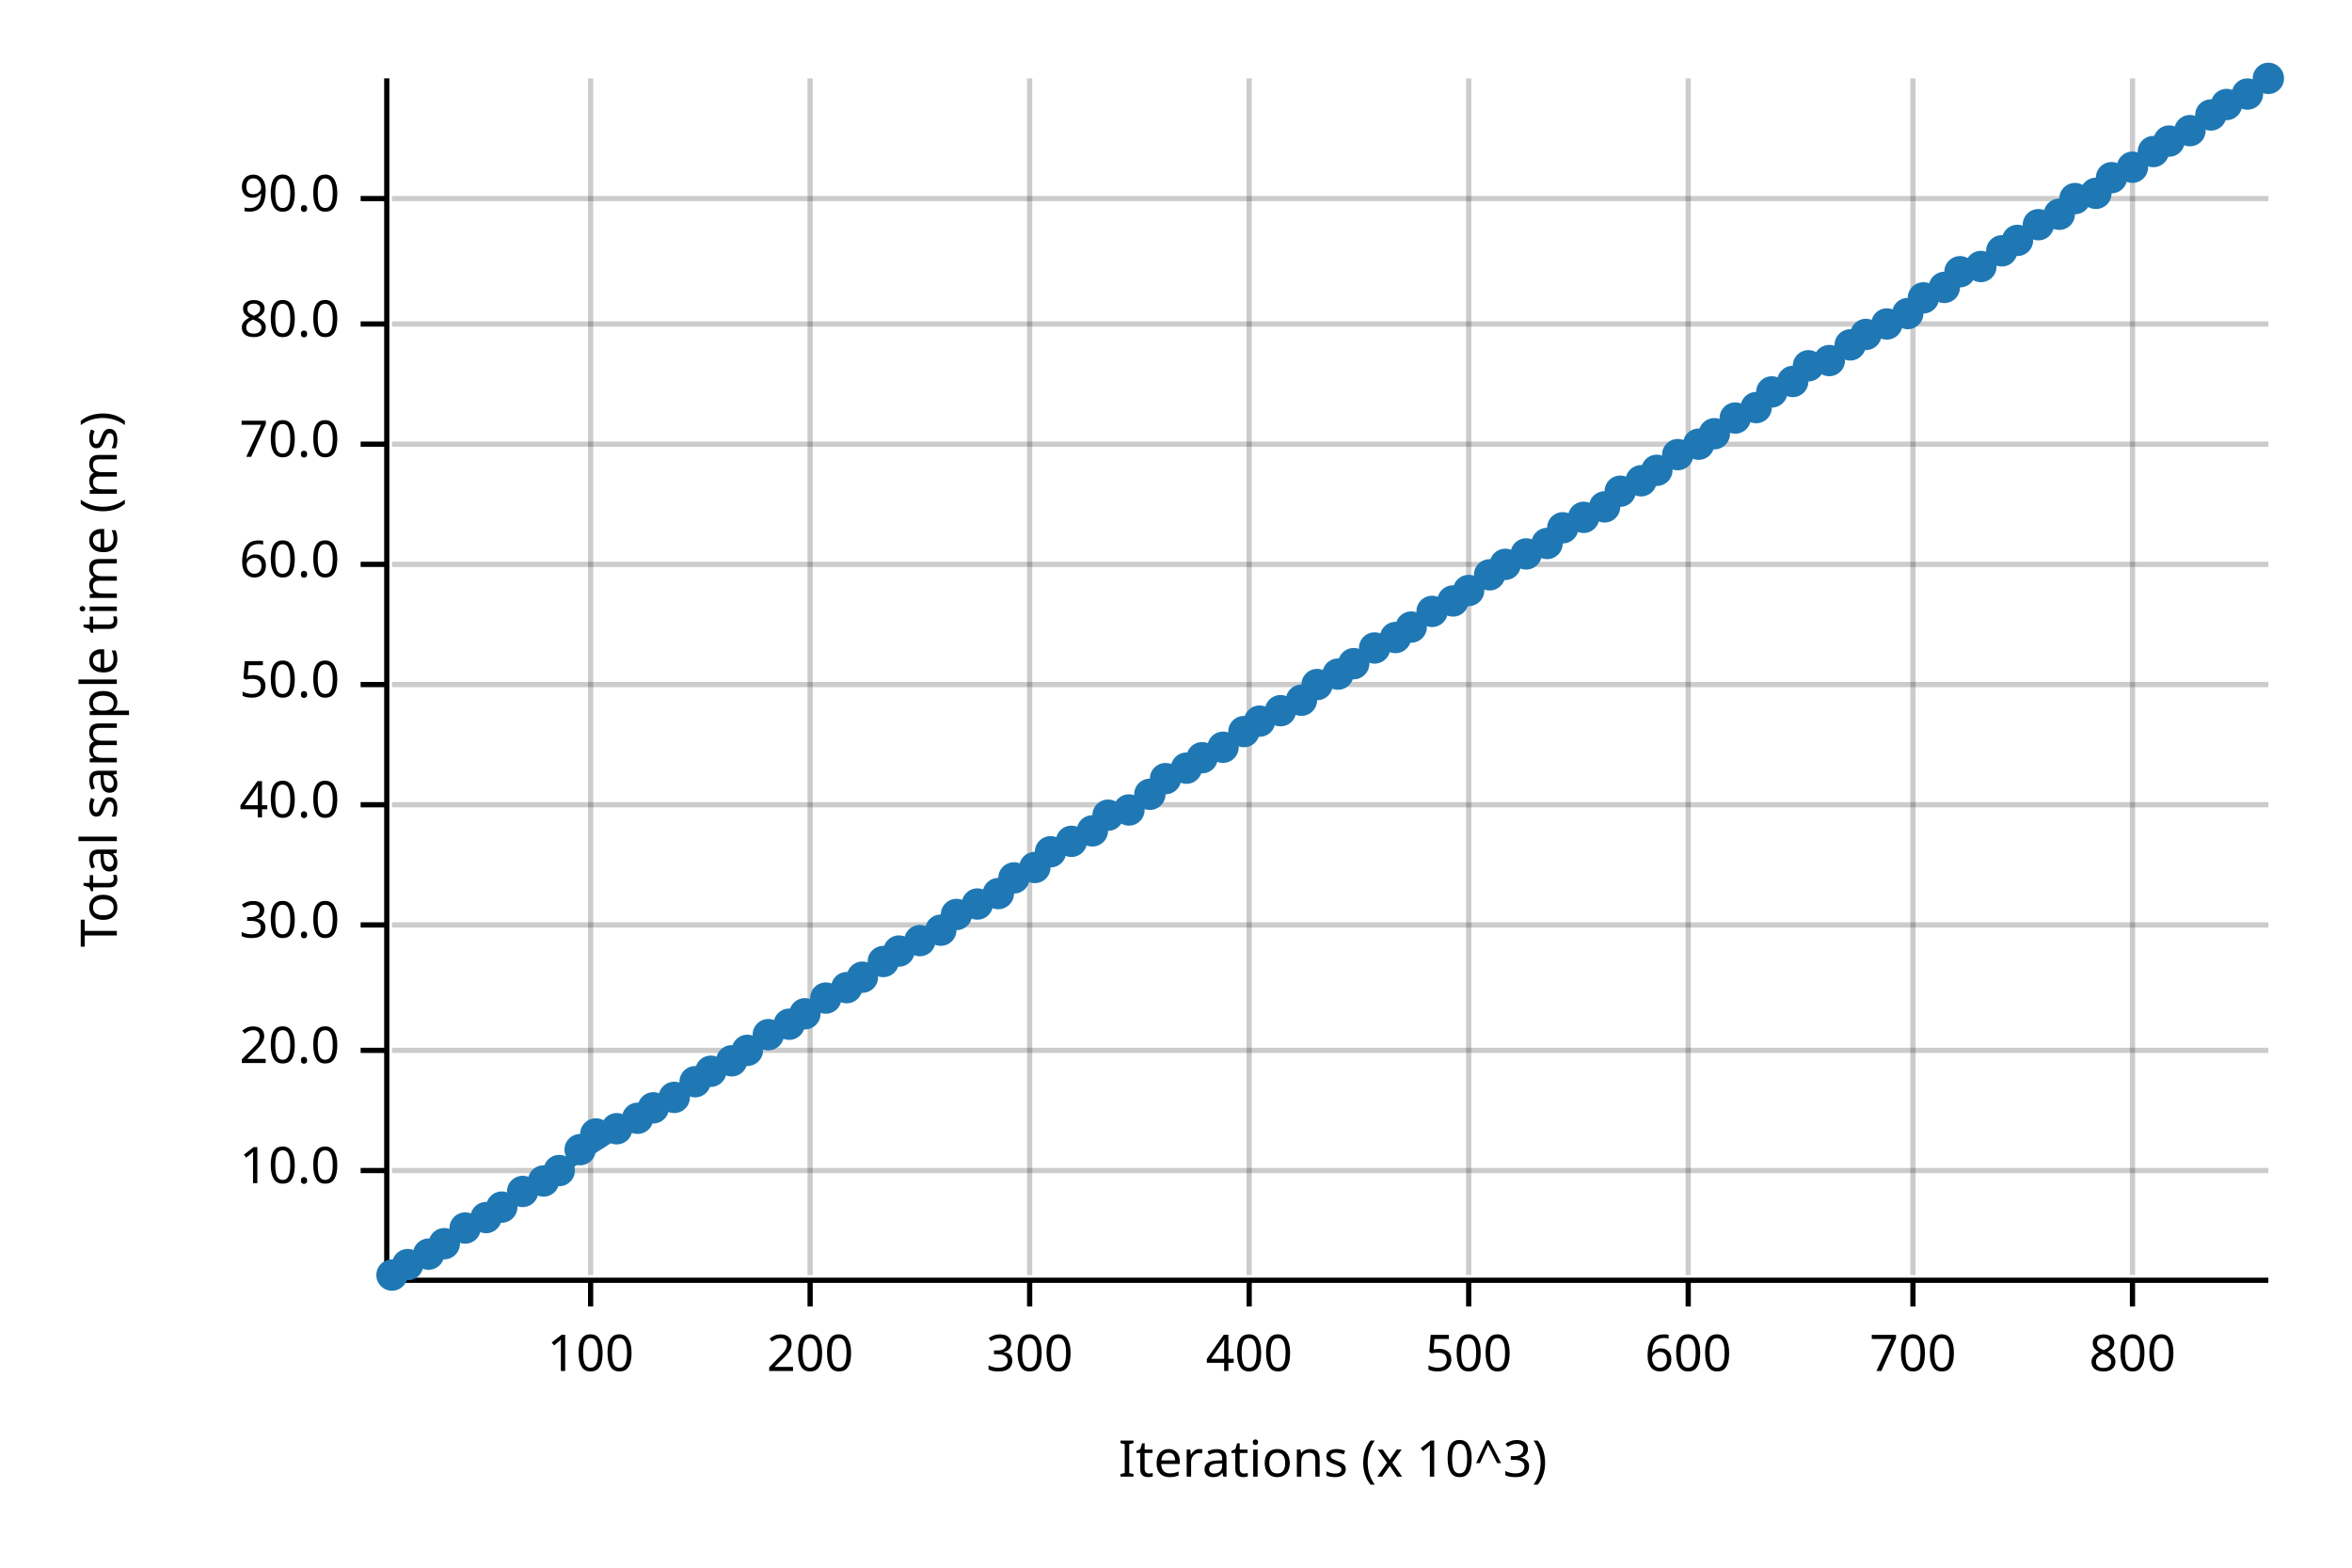
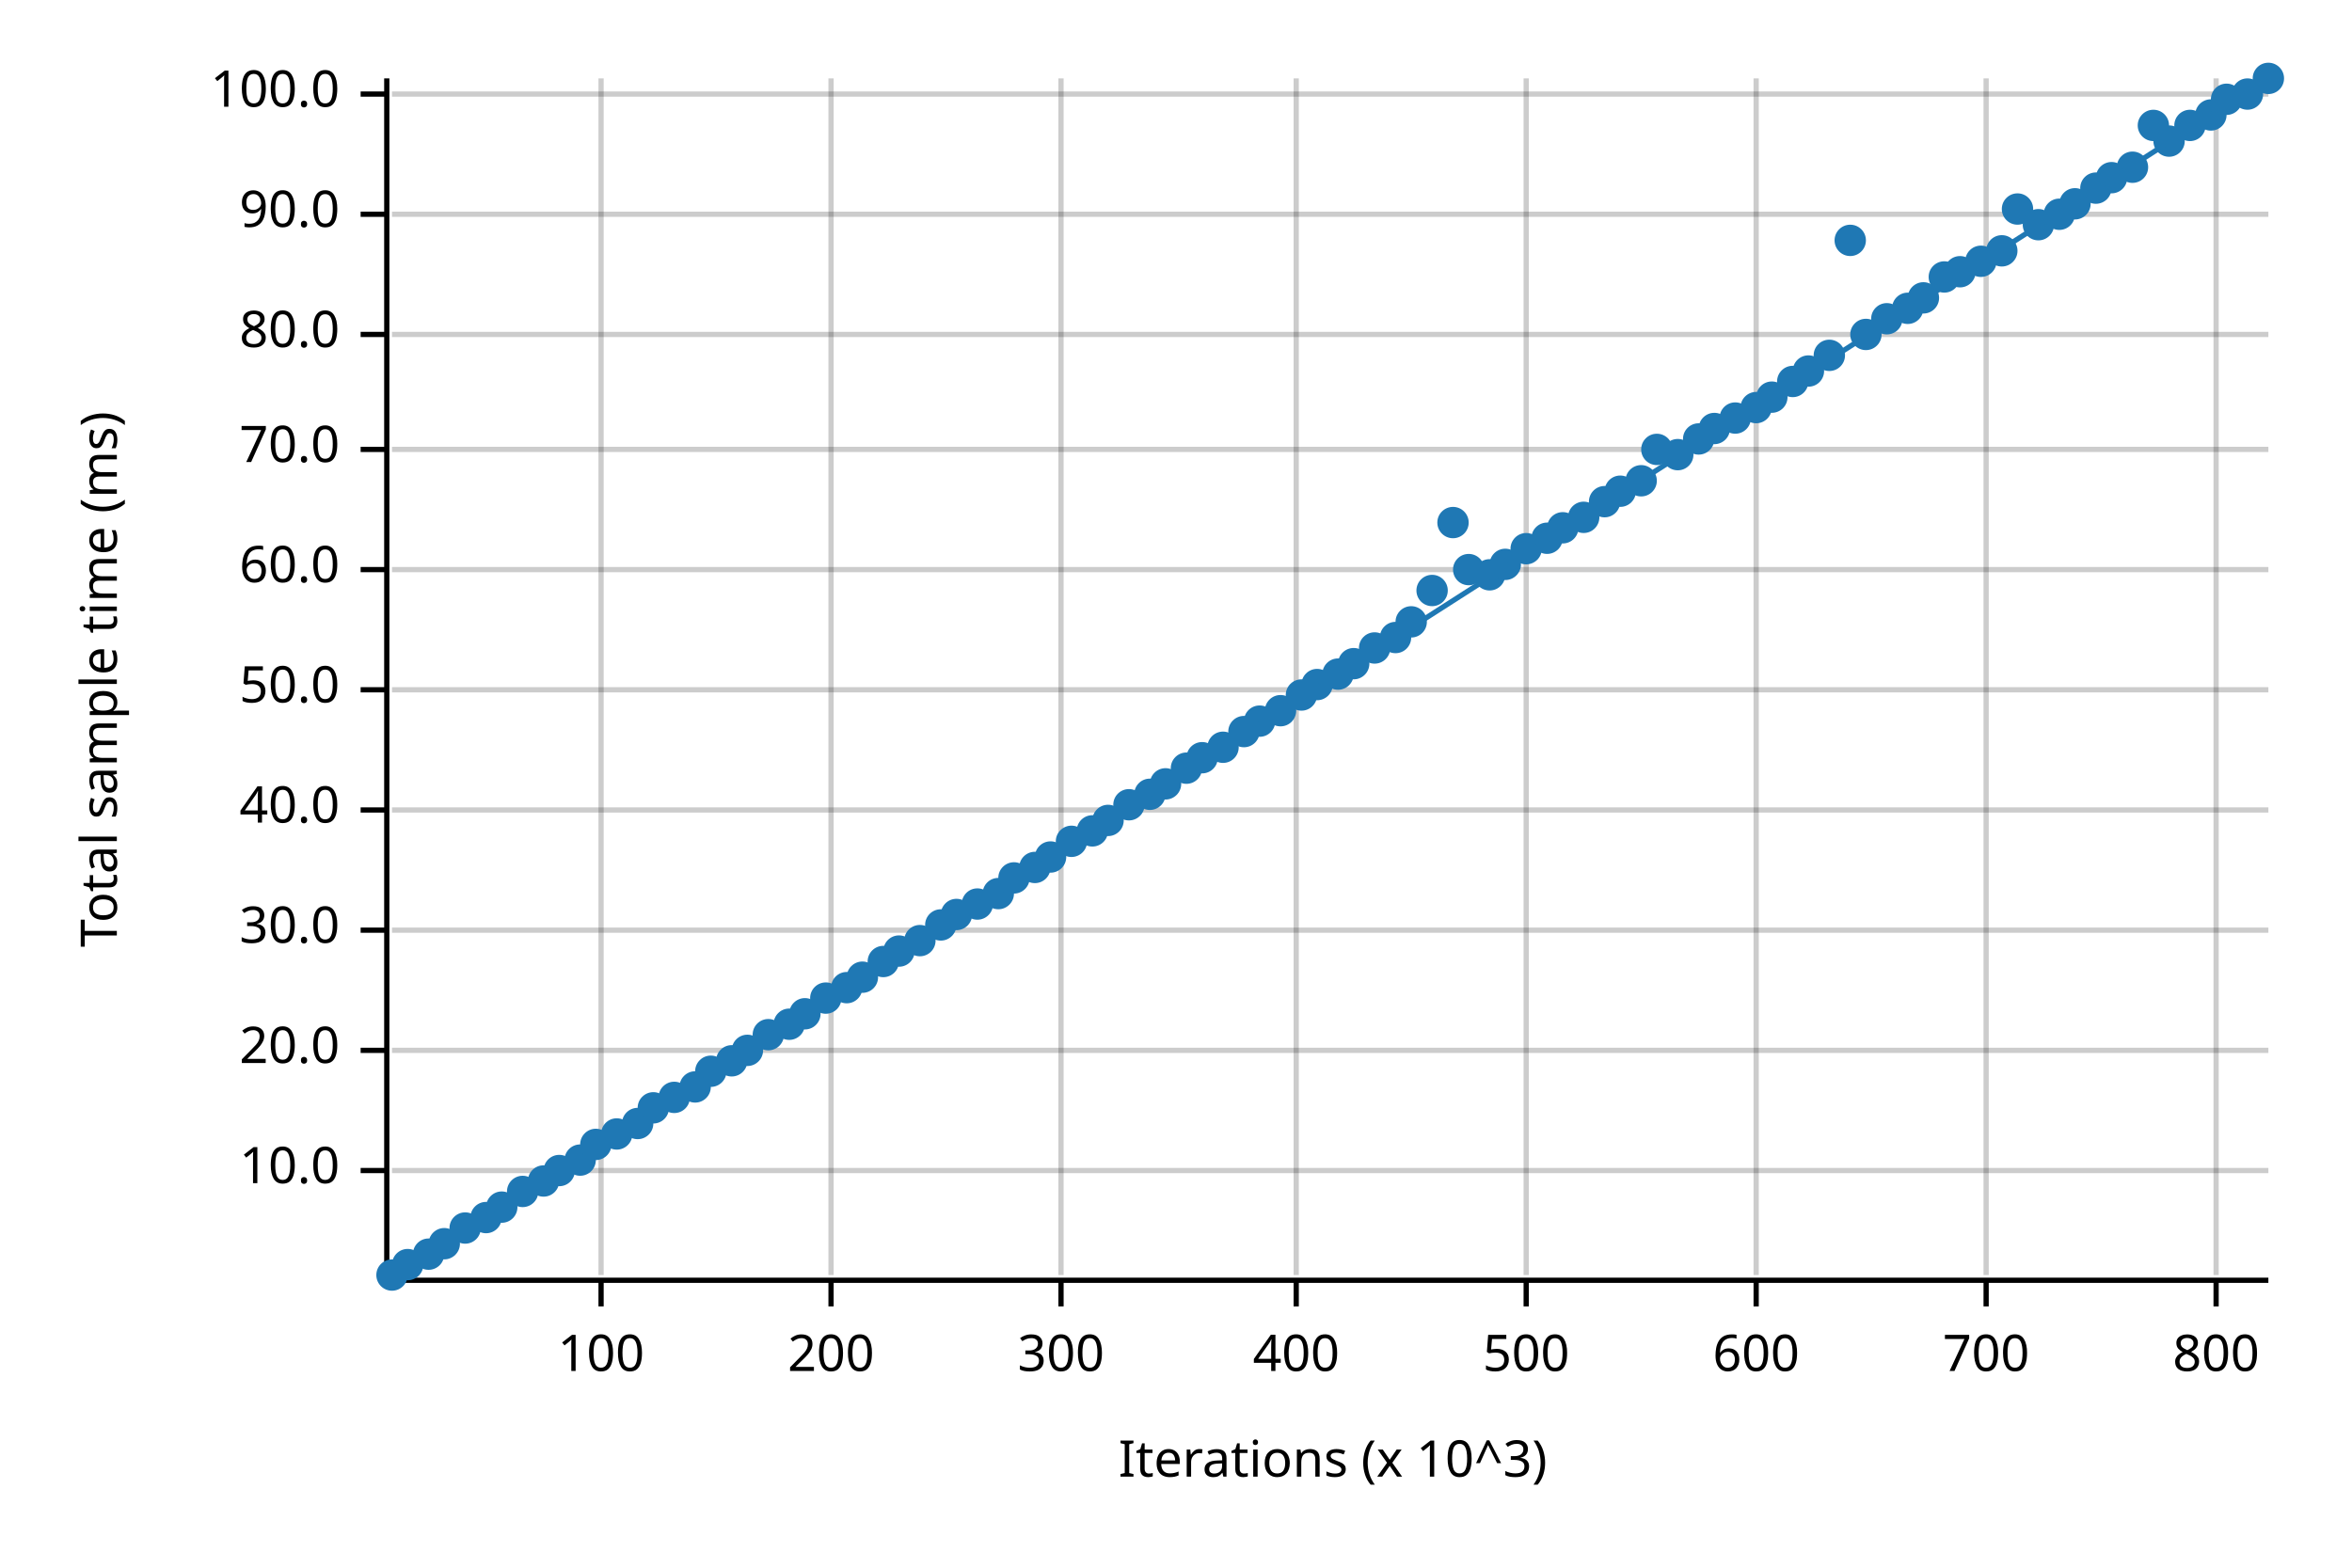
<svg xmlns="http://www.w3.org/2000/svg" width="450" height="300" viewBox="0 0 450 300">
  <text x="15" y="130" dy="0.76em" text-anchor="middle" font-family="sans-serif" font-size="9.677" opacity="1" fill="#000000" transform="rotate(270, 15, 130)">
Total sample time (ms)
</text>
  <text x="255" y="285" dy="-0.5ex" text-anchor="middle" font-family="sans-serif" font-size="9.677" opacity="1" fill="#000000">
Iterations (x 10^3)
</text>
-   <line opacity="0.2" stroke="#000000" stroke-width="1" x1="113" y1="244" x2="113" y2="15" />
-   <line opacity="0.2" stroke="#000000" stroke-width="1" x1="155" y1="244" x2="155" y2="15" />
-   <line opacity="0.2" stroke="#000000" stroke-width="1" x1="197" y1="244" x2="197" y2="15" />
-   <line opacity="0.2" stroke="#000000" stroke-width="1" x1="239" y1="244" x2="239" y2="15" />
-   <line opacity="0.2" stroke="#000000" stroke-width="1" x1="281" y1="244" x2="281" y2="15" />
-   <line opacity="0.2" stroke="#000000" stroke-width="1" x1="323" y1="244" x2="323" y2="15" />
-   <line opacity="0.2" stroke="#000000" stroke-width="1" x1="366" y1="244" x2="366" y2="15" />
-   <line opacity="0.2" stroke="#000000" stroke-width="1" x1="408" y1="244" x2="408" y2="15" />
+   <line opacity="0.2" stroke="#000000" stroke-width="1" x1="115" y1="244" x2="115" y2="15" />
+   <line opacity="0.2" stroke="#000000" stroke-width="1" x1="159" y1="244" x2="159" y2="15" />
+   <line opacity="0.2" stroke="#000000" stroke-width="1" x1="203" y1="244" x2="203" y2="15" />
+   <line opacity="0.2" stroke="#000000" stroke-width="1" x1="248" y1="244" x2="248" y2="15" />
+   <line opacity="0.2" stroke="#000000" stroke-width="1" x1="292" y1="244" x2="292" y2="15" />
+   <line opacity="0.2" stroke="#000000" stroke-width="1" x1="336" y1="244" x2="336" y2="15" />
+   <line opacity="0.2" stroke="#000000" stroke-width="1" x1="380" y1="244" x2="380" y2="15" />
+   <line opacity="0.2" stroke="#000000" stroke-width="1" x1="424" y1="244" x2="424" y2="15" />
  <line opacity="0.2" stroke="#000000" stroke-width="1" x1="75" y1="224" x2="434" y2="224" />
  <line opacity="0.2" stroke="#000000" stroke-width="1" x1="75" y1="201" x2="434" y2="201" />
-   <line opacity="0.2" stroke="#000000" stroke-width="1" x1="75" y1="177" x2="434" y2="177" />
-   <line opacity="0.2" stroke="#000000" stroke-width="1" x1="75" y1="154" x2="434" y2="154" />
-   <line opacity="0.2" stroke="#000000" stroke-width="1" x1="75" y1="131" x2="434" y2="131" />
-   <line opacity="0.2" stroke="#000000" stroke-width="1" x1="75" y1="108" x2="434" y2="108" />
-   <line opacity="0.2" stroke="#000000" stroke-width="1" x1="75" y1="85" x2="434" y2="85" />
-   <line opacity="0.2" stroke="#000000" stroke-width="1" x1="75" y1="62" x2="434" y2="62" />
-   <line opacity="0.2" stroke="#000000" stroke-width="1" x1="75" y1="38" x2="434" y2="38" />
+   <line opacity="0.2" stroke="#000000" stroke-width="1" x1="75" y1="178" x2="434" y2="178" />
+   <line opacity="0.2" stroke="#000000" stroke-width="1" x1="75" y1="155" x2="434" y2="155" />
+   <line opacity="0.2" stroke="#000000" stroke-width="1" x1="75" y1="132" x2="434" y2="132" />
+   <line opacity="0.2" stroke="#000000" stroke-width="1" x1="75" y1="109" x2="434" y2="109" />
+   <line opacity="0.2" stroke="#000000" stroke-width="1" x1="75" y1="86" x2="434" y2="86" />
+   <line opacity="0.2" stroke="#000000" stroke-width="1" x1="75" y1="64" x2="434" y2="64" />
+   <line opacity="0.2" stroke="#000000" stroke-width="1" x1="75" y1="41" x2="434" y2="41" />
+   <line opacity="0.2" stroke="#000000" stroke-width="1" x1="75" y1="18" x2="434" y2="18" />
  <polyline fill="none" opacity="1" stroke="#000000" stroke-width="1" points="74,15 74,244 " />
  <text x="65" y="224" dy="0.5ex" text-anchor="end" font-family="sans-serif" font-size="9.677" opacity="1" fill="#000000">
10.0
</text>
  <polyline fill="none" opacity="1" stroke="#000000" stroke-width="1" points="69,224 74,224 " />
  <text x="65" y="201" dy="0.5ex" text-anchor="end" font-family="sans-serif" font-size="9.677" opacity="1" fill="#000000">
20.0
</text>
  <polyline fill="none" opacity="1" stroke="#000000" stroke-width="1" points="69,201 74,201 " />
-   <text x="65" y="177" dy="0.5ex" text-anchor="end" font-family="sans-serif" font-size="9.677" opacity="1" fill="#000000">
+   <text x="65" y="178" dy="0.5ex" text-anchor="end" font-family="sans-serif" font-size="9.677" opacity="1" fill="#000000">
30.0
</text>
-   <polyline fill="none" opacity="1" stroke="#000000" stroke-width="1" points="69,177 74,177 " />
-   <text x="65" y="154" dy="0.5ex" text-anchor="end" font-family="sans-serif" font-size="9.677" opacity="1" fill="#000000">
+   <polyline fill="none" opacity="1" stroke="#000000" stroke-width="1" points="69,178 74,178 " />
+   <text x="65" y="155" dy="0.5ex" text-anchor="end" font-family="sans-serif" font-size="9.677" opacity="1" fill="#000000">
40.0
</text>
-   <polyline fill="none" opacity="1" stroke="#000000" stroke-width="1" points="69,154 74,154 " />
-   <text x="65" y="131" dy="0.5ex" text-anchor="end" font-family="sans-serif" font-size="9.677" opacity="1" fill="#000000">
+   <polyline fill="none" opacity="1" stroke="#000000" stroke-width="1" points="69,155 74,155 " />
+   <text x="65" y="132" dy="0.5ex" text-anchor="end" font-family="sans-serif" font-size="9.677" opacity="1" fill="#000000">
50.0
</text>
-   <polyline fill="none" opacity="1" stroke="#000000" stroke-width="1" points="69,131 74,131 " />
-   <text x="65" y="108" dy="0.5ex" text-anchor="end" font-family="sans-serif" font-size="9.677" opacity="1" fill="#000000">
+   <polyline fill="none" opacity="1" stroke="#000000" stroke-width="1" points="69,132 74,132 " />
+   <text x="65" y="109" dy="0.5ex" text-anchor="end" font-family="sans-serif" font-size="9.677" opacity="1" fill="#000000">
60.0
</text>
-   <polyline fill="none" opacity="1" stroke="#000000" stroke-width="1" points="69,108 74,108 " />
-   <text x="65" y="85" dy="0.5ex" text-anchor="end" font-family="sans-serif" font-size="9.677" opacity="1" fill="#000000">
+   <polyline fill="none" opacity="1" stroke="#000000" stroke-width="1" points="69,109 74,109 " />
+   <text x="65" y="86" dy="0.5ex" text-anchor="end" font-family="sans-serif" font-size="9.677" opacity="1" fill="#000000">
70.0
</text>
-   <polyline fill="none" opacity="1" stroke="#000000" stroke-width="1" points="69,85 74,85 " />
-   <text x="65" y="62" dy="0.5ex" text-anchor="end" font-family="sans-serif" font-size="9.677" opacity="1" fill="#000000">
+   <polyline fill="none" opacity="1" stroke="#000000" stroke-width="1" points="69,86 74,86 " />
+   <text x="65" y="64" dy="0.5ex" text-anchor="end" font-family="sans-serif" font-size="9.677" opacity="1" fill="#000000">
80.0
</text>
-   <polyline fill="none" opacity="1" stroke="#000000" stroke-width="1" points="69,62 74,62 " />
-   <text x="65" y="38" dy="0.5ex" text-anchor="end" font-family="sans-serif" font-size="9.677" opacity="1" fill="#000000">
+   <polyline fill="none" opacity="1" stroke="#000000" stroke-width="1" points="69,64 74,64 " />
+   <text x="65" y="41" dy="0.5ex" text-anchor="end" font-family="sans-serif" font-size="9.677" opacity="1" fill="#000000">
90.0
</text>
-   <polyline fill="none" opacity="1" stroke="#000000" stroke-width="1" points="69,38 74,38 " />
+   <polyline fill="none" opacity="1" stroke="#000000" stroke-width="1" points="69,41 74,41 " />
+   <text x="65" y="18" dy="0.5ex" text-anchor="end" font-family="sans-serif" font-size="9.677" opacity="1" fill="#000000">
+ 100.0
+ </text>
+   <polyline fill="none" opacity="1" stroke="#000000" stroke-width="1" points="69,18 74,18 " />
  <polyline fill="none" opacity="1" stroke="#000000" stroke-width="1" points="75,245 434,245 " />
-   <text x="113" y="255" dy="0.76em" text-anchor="middle" font-family="sans-serif" font-size="9.677" opacity="1" fill="#000000">
+   <text x="115" y="255" dy="0.76em" text-anchor="middle" font-family="sans-serif" font-size="9.677" opacity="1" fill="#000000">
100
</text>
-   <polyline fill="none" opacity="1" stroke="#000000" stroke-width="1" points="113,245 113,250 " />
-   <text x="155" y="255" dy="0.76em" text-anchor="middle" font-family="sans-serif" font-size="9.677" opacity="1" fill="#000000">
+   <polyline fill="none" opacity="1" stroke="#000000" stroke-width="1" points="115,245 115,250 " />
+   <text x="159" y="255" dy="0.76em" text-anchor="middle" font-family="sans-serif" font-size="9.677" opacity="1" fill="#000000">
200
</text>
-   <polyline fill="none" opacity="1" stroke="#000000" stroke-width="1" points="155,245 155,250 " />
-   <text x="197" y="255" dy="0.76em" text-anchor="middle" font-family="sans-serif" font-size="9.677" opacity="1" fill="#000000">
+   <polyline fill="none" opacity="1" stroke="#000000" stroke-width="1" points="159,245 159,250 " />
+   <text x="203" y="255" dy="0.76em" text-anchor="middle" font-family="sans-serif" font-size="9.677" opacity="1" fill="#000000">
300
</text>
-   <polyline fill="none" opacity="1" stroke="#000000" stroke-width="1" points="197,245 197,250 " />
-   <text x="239" y="255" dy="0.76em" text-anchor="middle" font-family="sans-serif" font-size="9.677" opacity="1" fill="#000000">
+   <polyline fill="none" opacity="1" stroke="#000000" stroke-width="1" points="203,245 203,250 " />
+   <text x="248" y="255" dy="0.76em" text-anchor="middle" font-family="sans-serif" font-size="9.677" opacity="1" fill="#000000">
400
</text>
-   <polyline fill="none" opacity="1" stroke="#000000" stroke-width="1" points="239,245 239,250 " />
-   <text x="281" y="255" dy="0.76em" text-anchor="middle" font-family="sans-serif" font-size="9.677" opacity="1" fill="#000000">
+   <polyline fill="none" opacity="1" stroke="#000000" stroke-width="1" points="248,245 248,250 " />
+   <text x="292" y="255" dy="0.76em" text-anchor="middle" font-family="sans-serif" font-size="9.677" opacity="1" fill="#000000">
500
</text>
-   <polyline fill="none" opacity="1" stroke="#000000" stroke-width="1" points="281,245 281,250 " />
-   <text x="323" y="255" dy="0.76em" text-anchor="middle" font-family="sans-serif" font-size="9.677" opacity="1" fill="#000000">
+   <polyline fill="none" opacity="1" stroke="#000000" stroke-width="1" points="292,245 292,250 " />
+   <text x="336" y="255" dy="0.76em" text-anchor="middle" font-family="sans-serif" font-size="9.677" opacity="1" fill="#000000">
600
</text>
-   <polyline fill="none" opacity="1" stroke="#000000" stroke-width="1" points="323,245 323,250 " />
-   <text x="366" y="255" dy="0.76em" text-anchor="middle" font-family="sans-serif" font-size="9.677" opacity="1" fill="#000000">
+   <polyline fill="none" opacity="1" stroke="#000000" stroke-width="1" points="336,245 336,250 " />
+   <text x="380" y="255" dy="0.76em" text-anchor="middle" font-family="sans-serif" font-size="9.677" opacity="1" fill="#000000">
700
</text>
-   <polyline fill="none" opacity="1" stroke="#000000" stroke-width="1" points="366,245 366,250 " />
-   <text x="408" y="255" dy="0.76em" text-anchor="middle" font-family="sans-serif" font-size="9.677" opacity="1" fill="#000000">
+   <polyline fill="none" opacity="1" stroke="#000000" stroke-width="1" points="380,245 380,250 " />
+   <text x="424" y="255" dy="0.76em" text-anchor="middle" font-family="sans-serif" font-size="9.677" opacity="1" fill="#000000">
800
</text>
-   <polyline fill="none" opacity="1" stroke="#000000" stroke-width="1" points="408,245 408,250 " />
+   <polyline fill="none" opacity="1" stroke="#000000" stroke-width="1" points="424,245 424,250 " />
  <circle cx="75" cy="244" r="3" opacity="1" fill="#1F78B4" stroke="none" stroke-width="1" />
  <circle cx="78" cy="242" r="3" opacity="1" fill="#1F78B4" stroke="none" stroke-width="1" />
  <circle cx="82" cy="240" r="3" opacity="1" fill="#1F78B4" stroke="none" stroke-width="1" />
  <circle cx="85" cy="238" r="3" opacity="1" fill="#1F78B4" stroke="none" stroke-width="1" />
  <circle cx="89" cy="235" r="3" opacity="1" fill="#1F78B4" stroke="none" stroke-width="1" />
  <circle cx="93" cy="233" r="3" opacity="1" fill="#1F78B4" stroke="none" stroke-width="1" />
  <circle cx="96" cy="231" r="3" opacity="1" fill="#1F78B4" stroke="none" stroke-width="1" />
  <circle cx="100" cy="228" r="3" opacity="1" fill="#1F78B4" stroke="none" stroke-width="1" />
  <circle cx="104" cy="226" r="3" opacity="1" fill="#1F78B4" stroke="none" stroke-width="1" />
  <circle cx="107" cy="224" r="3" opacity="1" fill="#1F78B4" stroke="none" stroke-width="1" />
-   <circle cx="111" cy="220" r="3" opacity="1" fill="#1F78B4" stroke="none" stroke-width="1" />
-   <circle cx="114" cy="217" r="3" opacity="1" fill="#1F78B4" stroke="none" stroke-width="1" />
-   <circle cx="118" cy="216" r="3" opacity="1" fill="#1F78B4" stroke="none" stroke-width="1" />
-   <circle cx="122" cy="214" r="3" opacity="1" fill="#1F78B4" stroke="none" stroke-width="1" />
+   <circle cx="111" cy="222" r="3" opacity="1" fill="#1F78B4" stroke="none" stroke-width="1" />
+   <circle cx="114" cy="219" r="3" opacity="1" fill="#1F78B4" stroke="none" stroke-width="1" />
+   <circle cx="118" cy="217" r="3" opacity="1" fill="#1F78B4" stroke="none" stroke-width="1" />
+   <circle cx="122" cy="215" r="3" opacity="1" fill="#1F78B4" stroke="none" stroke-width="1" />
  <circle cx="125" cy="212" r="3" opacity="1" fill="#1F78B4" stroke="none" stroke-width="1" />
  <circle cx="129" cy="210" r="3" opacity="1" fill="#1F78B4" stroke="none" stroke-width="1" />
-   <circle cx="133" cy="207" r="3" opacity="1" fill="#1F78B4" stroke="none" stroke-width="1" />
+   <circle cx="133" cy="208" r="3" opacity="1" fill="#1F78B4" stroke="none" stroke-width="1" />
  <circle cx="136" cy="205" r="3" opacity="1" fill="#1F78B4" stroke="none" stroke-width="1" />
  <circle cx="140" cy="203" r="3" opacity="1" fill="#1F78B4" stroke="none" stroke-width="1" />
  <circle cx="143" cy="201" r="3" opacity="1" fill="#1F78B4" stroke="none" stroke-width="1" />
  <circle cx="147" cy="198" r="3" opacity="1" fill="#1F78B4" stroke="none" stroke-width="1" />
  <circle cx="151" cy="196" r="3" opacity="1" fill="#1F78B4" stroke="none" stroke-width="1" />
  <circle cx="154" cy="194" r="3" opacity="1" fill="#1F78B4" stroke="none" stroke-width="1" />
  <circle cx="158" cy="191" r="3" opacity="1" fill="#1F78B4" stroke="none" stroke-width="1" />
  <circle cx="162" cy="189" r="3" opacity="1" fill="#1F78B4" stroke="none" stroke-width="1" />
  <circle cx="165" cy="187" r="3" opacity="1" fill="#1F78B4" stroke="none" stroke-width="1" />
  <circle cx="169" cy="184" r="3" opacity="1" fill="#1F78B4" stroke="none" stroke-width="1" />
  <circle cx="172" cy="182" r="3" opacity="1" fill="#1F78B4" stroke="none" stroke-width="1" />
  <circle cx="176" cy="180" r="3" opacity="1" fill="#1F78B4" stroke="none" stroke-width="1" />
-   <circle cx="180" cy="178" r="3" opacity="1" fill="#1F78B4" stroke="none" stroke-width="1" />
+   <circle cx="180" cy="177" r="3" opacity="1" fill="#1F78B4" stroke="none" stroke-width="1" />
  <circle cx="183" cy="175" r="3" opacity="1" fill="#1F78B4" stroke="none" stroke-width="1" />
  <circle cx="187" cy="173" r="3" opacity="1" fill="#1F78B4" stroke="none" stroke-width="1" />
  <circle cx="191" cy="171" r="3" opacity="1" fill="#1F78B4" stroke="none" stroke-width="1" />
  <circle cx="194" cy="168" r="3" opacity="1" fill="#1F78B4" stroke="none" stroke-width="1" />
  <circle cx="198" cy="166" r="3" opacity="1" fill="#1F78B4" stroke="none" stroke-width="1" />
-   <circle cx="201" cy="163" r="3" opacity="1" fill="#1F78B4" stroke="none" stroke-width="1" />
+   <circle cx="201" cy="164" r="3" opacity="1" fill="#1F78B4" stroke="none" stroke-width="1" />
  <circle cx="205" cy="161" r="3" opacity="1" fill="#1F78B4" stroke="none" stroke-width="1" />
  <circle cx="209" cy="159" r="3" opacity="1" fill="#1F78B4" stroke="none" stroke-width="1" />
-   <circle cx="212" cy="156" r="3" opacity="1" fill="#1F78B4" stroke="none" stroke-width="1" />
-   <circle cx="216" cy="155" r="3" opacity="1" fill="#1F78B4" stroke="none" stroke-width="1" />
+   <circle cx="212" cy="157" r="3" opacity="1" fill="#1F78B4" stroke="none" stroke-width="1" />
+   <circle cx="216" cy="154" r="3" opacity="1" fill="#1F78B4" stroke="none" stroke-width="1" />
  <circle cx="220" cy="152" r="3" opacity="1" fill="#1F78B4" stroke="none" stroke-width="1" />
-   <circle cx="223" cy="149" r="3" opacity="1" fill="#1F78B4" stroke="none" stroke-width="1" />
+   <circle cx="223" cy="150" r="3" opacity="1" fill="#1F78B4" stroke="none" stroke-width="1" />
  <circle cx="227" cy="147" r="3" opacity="1" fill="#1F78B4" stroke="none" stroke-width="1" />
  <circle cx="230" cy="145" r="3" opacity="1" fill="#1F78B4" stroke="none" stroke-width="1" />
  <circle cx="234" cy="143" r="3" opacity="1" fill="#1F78B4" stroke="none" stroke-width="1" />
  <circle cx="238" cy="140" r="3" opacity="1" fill="#1F78B4" stroke="none" stroke-width="1" />
  <circle cx="241" cy="138" r="3" opacity="1" fill="#1F78B4" stroke="none" stroke-width="1" />
  <circle cx="245" cy="136" r="3" opacity="1" fill="#1F78B4" stroke="none" stroke-width="1" />
-   <circle cx="249" cy="134" r="3" opacity="1" fill="#1F78B4" stroke="none" stroke-width="1" />
+   <circle cx="249" cy="133" r="3" opacity="1" fill="#1F78B4" stroke="none" stroke-width="1" />
  <circle cx="252" cy="131" r="3" opacity="1" fill="#1F78B4" stroke="none" stroke-width="1" />
  <circle cx="256" cy="129" r="3" opacity="1" fill="#1F78B4" stroke="none" stroke-width="1" />
  <circle cx="259" cy="127" r="3" opacity="1" fill="#1F78B4" stroke="none" stroke-width="1" />
  <circle cx="263" cy="124" r="3" opacity="1" fill="#1F78B4" stroke="none" stroke-width="1" />
  <circle cx="267" cy="122" r="3" opacity="1" fill="#1F78B4" stroke="none" stroke-width="1" />
-   <circle cx="270" cy="120" r="3" opacity="1" fill="#1F78B4" stroke="none" stroke-width="1" />
-   <circle cx="274" cy="117" r="3" opacity="1" fill="#1F78B4" stroke="none" stroke-width="1" />
-   <circle cx="278" cy="115" r="3" opacity="1" fill="#1F78B4" stroke="none" stroke-width="1" />
-   <circle cx="281" cy="113" r="3" opacity="1" fill="#1F78B4" stroke="none" stroke-width="1" />
+   <circle cx="270" cy="119" r="3" opacity="1" fill="#1F78B4" stroke="none" stroke-width="1" />
+   <circle cx="274" cy="113" r="3" opacity="1" fill="#1F78B4" stroke="none" stroke-width="1" />
+   <circle cx="278" cy="100" r="3" opacity="1" fill="#1F78B4" stroke="none" stroke-width="1" />
+   <circle cx="281" cy="109" r="3" opacity="1" fill="#1F78B4" stroke="none" stroke-width="1" />
  <circle cx="285" cy="110" r="3" opacity="1" fill="#1F78B4" stroke="none" stroke-width="1" />
  <circle cx="288" cy="108" r="3" opacity="1" fill="#1F78B4" stroke="none" stroke-width="1" />
-   <circle cx="292" cy="106" r="3" opacity="1" fill="#1F78B4" stroke="none" stroke-width="1" />
-   <circle cx="296" cy="104" r="3" opacity="1" fill="#1F78B4" stroke="none" stroke-width="1" />
+   <circle cx="292" cy="105" r="3" opacity="1" fill="#1F78B4" stroke="none" stroke-width="1" />
+   <circle cx="296" cy="103" r="3" opacity="1" fill="#1F78B4" stroke="none" stroke-width="1" />
  <circle cx="299" cy="101" r="3" opacity="1" fill="#1F78B4" stroke="none" stroke-width="1" />
  <circle cx="303" cy="99" r="3" opacity="1" fill="#1F78B4" stroke="none" stroke-width="1" />
-   <circle cx="307" cy="97" r="3" opacity="1" fill="#1F78B4" stroke="none" stroke-width="1" />
+   <circle cx="307" cy="96" r="3" opacity="1" fill="#1F78B4" stroke="none" stroke-width="1" />
  <circle cx="310" cy="94" r="3" opacity="1" fill="#1F78B4" stroke="none" stroke-width="1" />
  <circle cx="314" cy="92" r="3" opacity="1" fill="#1F78B4" stroke="none" stroke-width="1" />
-   <circle cx="317" cy="90" r="3" opacity="1" fill="#1F78B4" stroke="none" stroke-width="1" />
+   <circle cx="317" cy="86" r="3" opacity="1" fill="#1F78B4" stroke="none" stroke-width="1" />
  <circle cx="321" cy="87" r="3" opacity="1" fill="#1F78B4" stroke="none" stroke-width="1" />
-   <circle cx="325" cy="85" r="3" opacity="1" fill="#1F78B4" stroke="none" stroke-width="1" />
-   <circle cx="328" cy="83" r="3" opacity="1" fill="#1F78B4" stroke="none" stroke-width="1" />
+   <circle cx="325" cy="84" r="3" opacity="1" fill="#1F78B4" stroke="none" stroke-width="1" />
+   <circle cx="328" cy="82" r="3" opacity="1" fill="#1F78B4" stroke="none" stroke-width="1" />
  <circle cx="332" cy="80" r="3" opacity="1" fill="#1F78B4" stroke="none" stroke-width="1" />
  <circle cx="336" cy="78" r="3" opacity="1" fill="#1F78B4" stroke="none" stroke-width="1" />
-   <circle cx="339" cy="75" r="3" opacity="1" fill="#1F78B4" stroke="none" stroke-width="1" />
+   <circle cx="339" cy="76" r="3" opacity="1" fill="#1F78B4" stroke="none" stroke-width="1" />
  <circle cx="343" cy="73" r="3" opacity="1" fill="#1F78B4" stroke="none" stroke-width="1" />
-   <circle cx="346" cy="70" r="3" opacity="1" fill="#1F78B4" stroke="none" stroke-width="1" />
-   <circle cx="350" cy="69" r="3" opacity="1" fill="#1F78B4" stroke="none" stroke-width="1" />
-   <circle cx="354" cy="66" r="3" opacity="1" fill="#1F78B4" stroke="none" stroke-width="1" />
+   <circle cx="346" cy="71" r="3" opacity="1" fill="#1F78B4" stroke="none" stroke-width="1" />
+   <circle cx="350" cy="68" r="3" opacity="1" fill="#1F78B4" stroke="none" stroke-width="1" />
+   <circle cx="354" cy="46" r="3" opacity="1" fill="#1F78B4" stroke="none" stroke-width="1" />
  <circle cx="357" cy="64" r="3" opacity="1" fill="#1F78B4" stroke="none" stroke-width="1" />
-   <circle cx="361" cy="62" r="3" opacity="1" fill="#1F78B4" stroke="none" stroke-width="1" />
-   <circle cx="365" cy="60" r="3" opacity="1" fill="#1F78B4" stroke="none" stroke-width="1" />
+   <circle cx="361" cy="61" r="3" opacity="1" fill="#1F78B4" stroke="none" stroke-width="1" />
+   <circle cx="365" cy="59" r="3" opacity="1" fill="#1F78B4" stroke="none" stroke-width="1" />
  <circle cx="368" cy="57" r="3" opacity="1" fill="#1F78B4" stroke="none" stroke-width="1" />
-   <circle cx="372" cy="55" r="3" opacity="1" fill="#1F78B4" stroke="none" stroke-width="1" />
+   <circle cx="372" cy="53" r="3" opacity="1" fill="#1F78B4" stroke="none" stroke-width="1" />
  <circle cx="375" cy="52" r="3" opacity="1" fill="#1F78B4" stroke="none" stroke-width="1" />
-   <circle cx="379" cy="51" r="3" opacity="1" fill="#1F78B4" stroke="none" stroke-width="1" />
+   <circle cx="379" cy="50" r="3" opacity="1" fill="#1F78B4" stroke="none" stroke-width="1" />
  <circle cx="383" cy="48" r="3" opacity="1" fill="#1F78B4" stroke="none" stroke-width="1" />
-   <circle cx="386" cy="46" r="3" opacity="1" fill="#1F78B4" stroke="none" stroke-width="1" />
+   <circle cx="386" cy="40" r="3" opacity="1" fill="#1F78B4" stroke="none" stroke-width="1" />
  <circle cx="390" cy="43" r="3" opacity="1" fill="#1F78B4" stroke="none" stroke-width="1" />
  <circle cx="394" cy="41" r="3" opacity="1" fill="#1F78B4" stroke="none" stroke-width="1" />
-   <circle cx="397" cy="38" r="3" opacity="1" fill="#1F78B4" stroke="none" stroke-width="1" />
-   <circle cx="401" cy="37" r="3" opacity="1" fill="#1F78B4" stroke="none" stroke-width="1" />
+   <circle cx="397" cy="39" r="3" opacity="1" fill="#1F78B4" stroke="none" stroke-width="1" />
+   <circle cx="401" cy="36" r="3" opacity="1" fill="#1F78B4" stroke="none" stroke-width="1" />
  <circle cx="404" cy="34" r="3" opacity="1" fill="#1F78B4" stroke="none" stroke-width="1" />
  <circle cx="408" cy="32" r="3" opacity="1" fill="#1F78B4" stroke="none" stroke-width="1" />
-   <circle cx="412" cy="29" r="3" opacity="1" fill="#1F78B4" stroke="none" stroke-width="1" />
+   <circle cx="412" cy="24" r="3" opacity="1" fill="#1F78B4" stroke="none" stroke-width="1" />
  <circle cx="415" cy="27" r="3" opacity="1" fill="#1F78B4" stroke="none" stroke-width="1" />
-   <circle cx="419" cy="25" r="3" opacity="1" fill="#1F78B4" stroke="none" stroke-width="1" />
+   <circle cx="419" cy="24" r="3" opacity="1" fill="#1F78B4" stroke="none" stroke-width="1" />
  <circle cx="423" cy="22" r="3" opacity="1" fill="#1F78B4" stroke="none" stroke-width="1" />
-   <circle cx="426" cy="20" r="3" opacity="1" fill="#1F78B4" stroke="none" stroke-width="1" />
+   <circle cx="426" cy="19" r="3" opacity="1" fill="#1F78B4" stroke="none" stroke-width="1" />
  <circle cx="430" cy="18" r="3" opacity="1" fill="#1F78B4" stroke="none" stroke-width="1" />
  <circle cx="434" cy="15" r="3" opacity="1" fill="#1F78B4" stroke="none" stroke-width="1" />
  <polyline fill="none" opacity="1" stroke="#1F78B4" stroke-width="1" points="75,245 434,15 " />
-   <polygon opacity="0.25" fill="#1F78B4" points="75,245 434,16 434,15 " />
+   <polygon opacity="0.25" fill="#1F78B4" points="75,245 434,15 434,15 " />
</svg>
